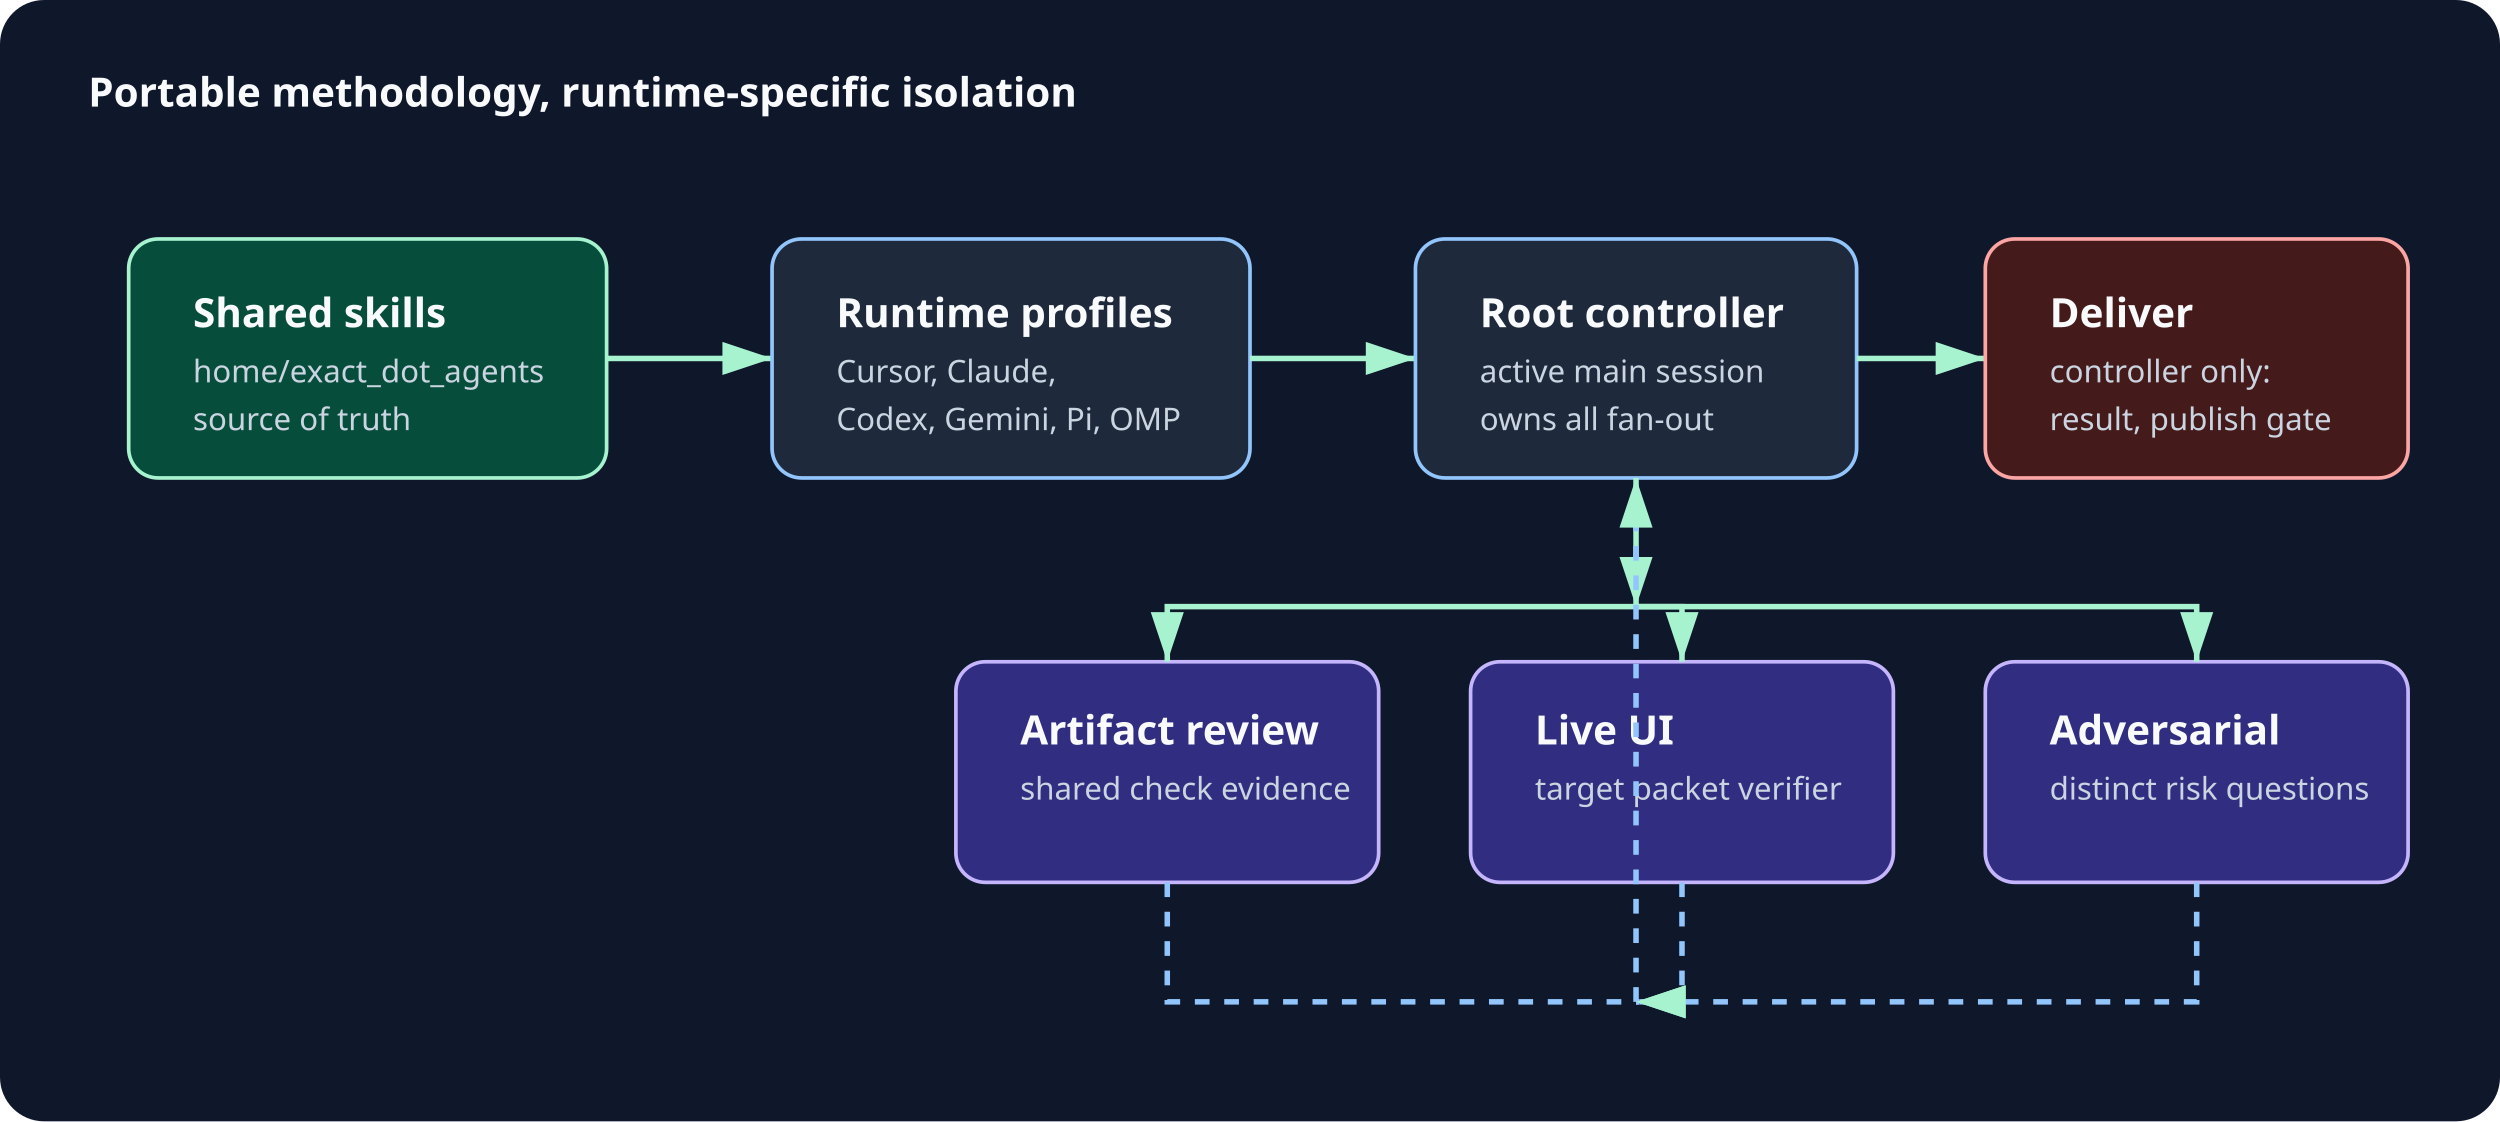
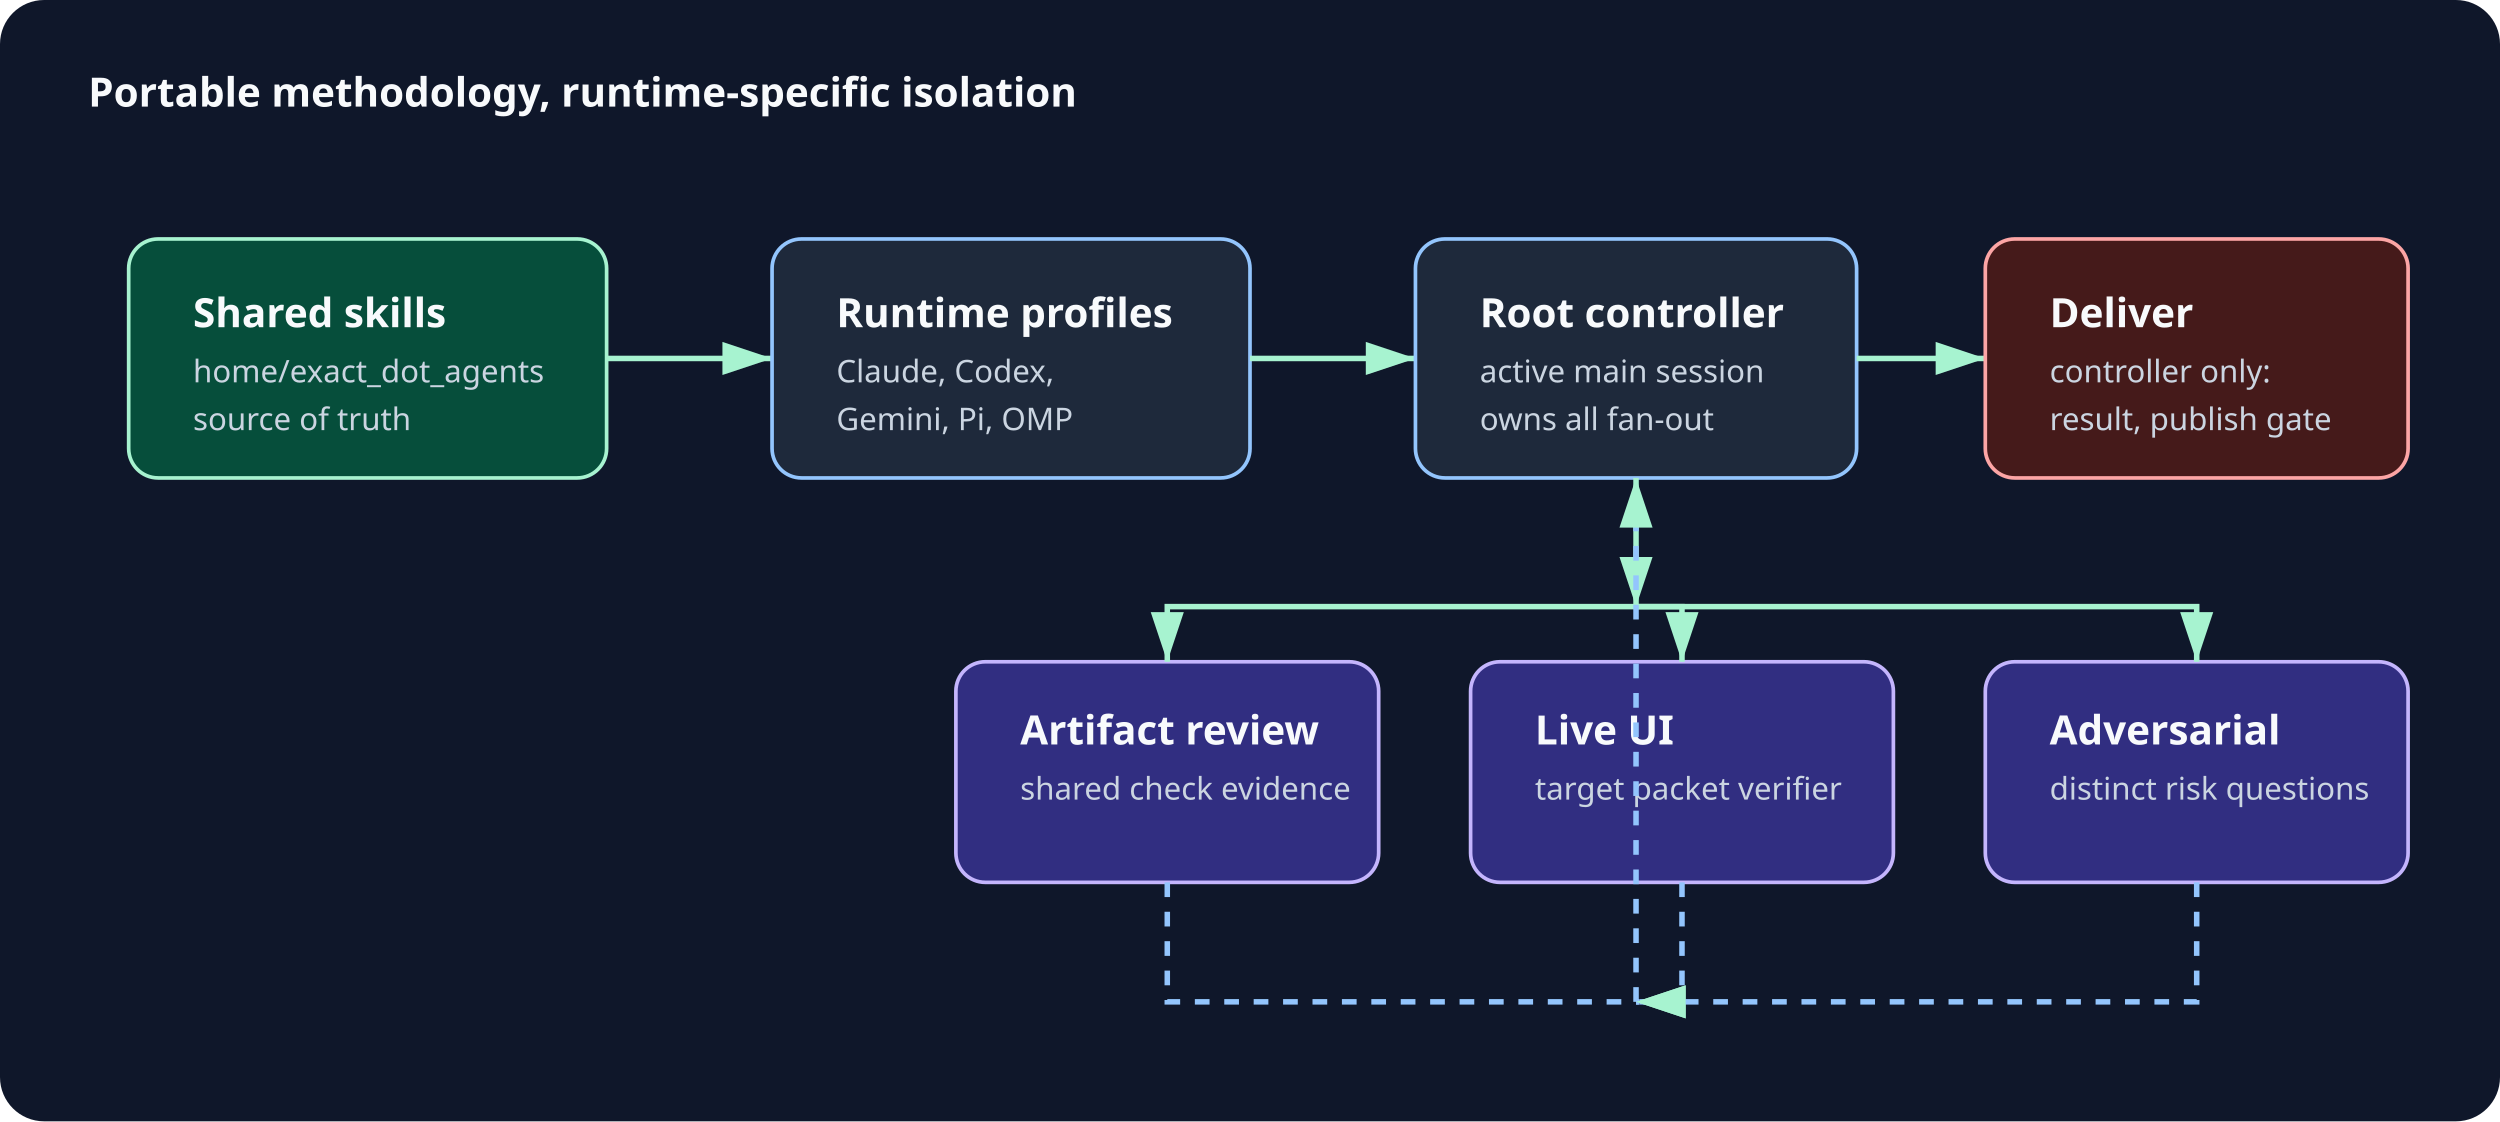
<svg xmlns="http://www.w3.org/2000/svg" width="1360" height="610" viewBox="0 0 1360 610" role="img" aria-labelledby="title desc">
  <defs>
    <marker id="arrow" markerWidth="10" markerHeight="10" refX="9" refY="3" orient="auto" markerUnits="strokeWidth">
      <path d="M0,0 L0,6 L9,3 z" fill="#a7f3d0" />
    </marker>
    <style>
      .bg{fill:#0f172a}.source{fill:#064e3b;stroke:#a7f3d0;stroke-width:2;rx:16}.box{fill:#1e293b;stroke:#93c5fd;stroke-width:2;rx:16}.worker{fill:#312e81;stroke:#c4b5fd;stroke-width:2;rx:16}.act{fill:#451a1a;stroke:#fca5a5;stroke-width:2;rx:16}.text{fill:#f8fafc;font:650 22px system-ui,sans-serif}.small{fill:#cbd5e1;font:500 17px system-ui,sans-serif}.line{stroke:#a7f3d0;stroke-width:3;fill:none;marker-end:url(#arrow)}.return{stroke:#93c5fd;stroke-width:3;fill:none;marker-end:url(#arrow);stroke-dasharray:8 8}
    </style>
  </defs>
  <rect class="bg" width="1360" height="610" rx="24" />
  <text class="text" x="48" y="58">Portable methodology, runtime-specific isolation</text>
  <rect class="source" x="70" y="130" width="260" height="130" />
  <text class="text" x="105" y="178">Shared skills</text>
  <text class="small" x="105" y="208">home/exact_dot_agents</text>
  <text class="small" x="105" y="234">source of truth</text>
  <path class="line" d="M330 195 H420" />
  <rect class="box" x="420" y="130" width="260" height="130" />
  <text class="text" x="455" y="178">Runtime profiles</text>
-   <text class="small" x="455" y="208">Cursor, Claude,</text>
-   <text class="small" x="455" y="234">Codex, Gemini, Pi, OMP</text>
+   <text class="small" x="455" y="208">Claude, Codex,</text>
+   <text class="small" x="455" y="234">Gemini, Pi, OMP</text>
  <path class="line" d="M680 195 H770" />
  <rect class="box" x="770" y="130" width="240" height="130" />
  <text class="text" x="805" y="178">Root controller</text>
  <text class="small" x="805" y="208">active main session</text>
  <text class="small" x="805" y="234">owns all fan-out</text>
  <path class="line" d="M890 260 V330" />
  <rect class="worker" x="520" y="360" width="230" height="120" />
  <text class="text" x="555" y="405">Artifact review</text>
  <text class="small" x="555" y="435">shared check evidence</text>
  <rect class="worker" x="800" y="360" width="230" height="120" />
  <text class="text" x="835" y="405">Live UI</text>
  <text class="small" x="835" y="435">target packet verifier</text>
  <rect class="worker" x="1080" y="360" width="230" height="120" />
  <text class="text" x="1115" y="405">Adversarial</text>
  <text class="small" x="1115" y="435">distinct risk questions</text>
  <path class="line" d="M890 330 H635 V360" />
  <path class="line" d="M890 330 H915 V360" />
  <path class="line" d="M890 330 H1195 V360" />
  <path class="return" d="M635 480 V545 H890 V260" />
  <path class="return" d="M915 480 V545 H890" />
  <path class="return" d="M1195 480 V545 H890" />
  <path class="line" d="M1010 195 H1080" />
  <rect class="act" x="1080" y="130" width="230" height="130" />
  <text class="text" x="1115" y="178">Deliver</text>
  <text class="small" x="1115" y="208">controller only:</text>
  <text class="small" x="1115" y="234">result, publish gate</text>
</svg>
